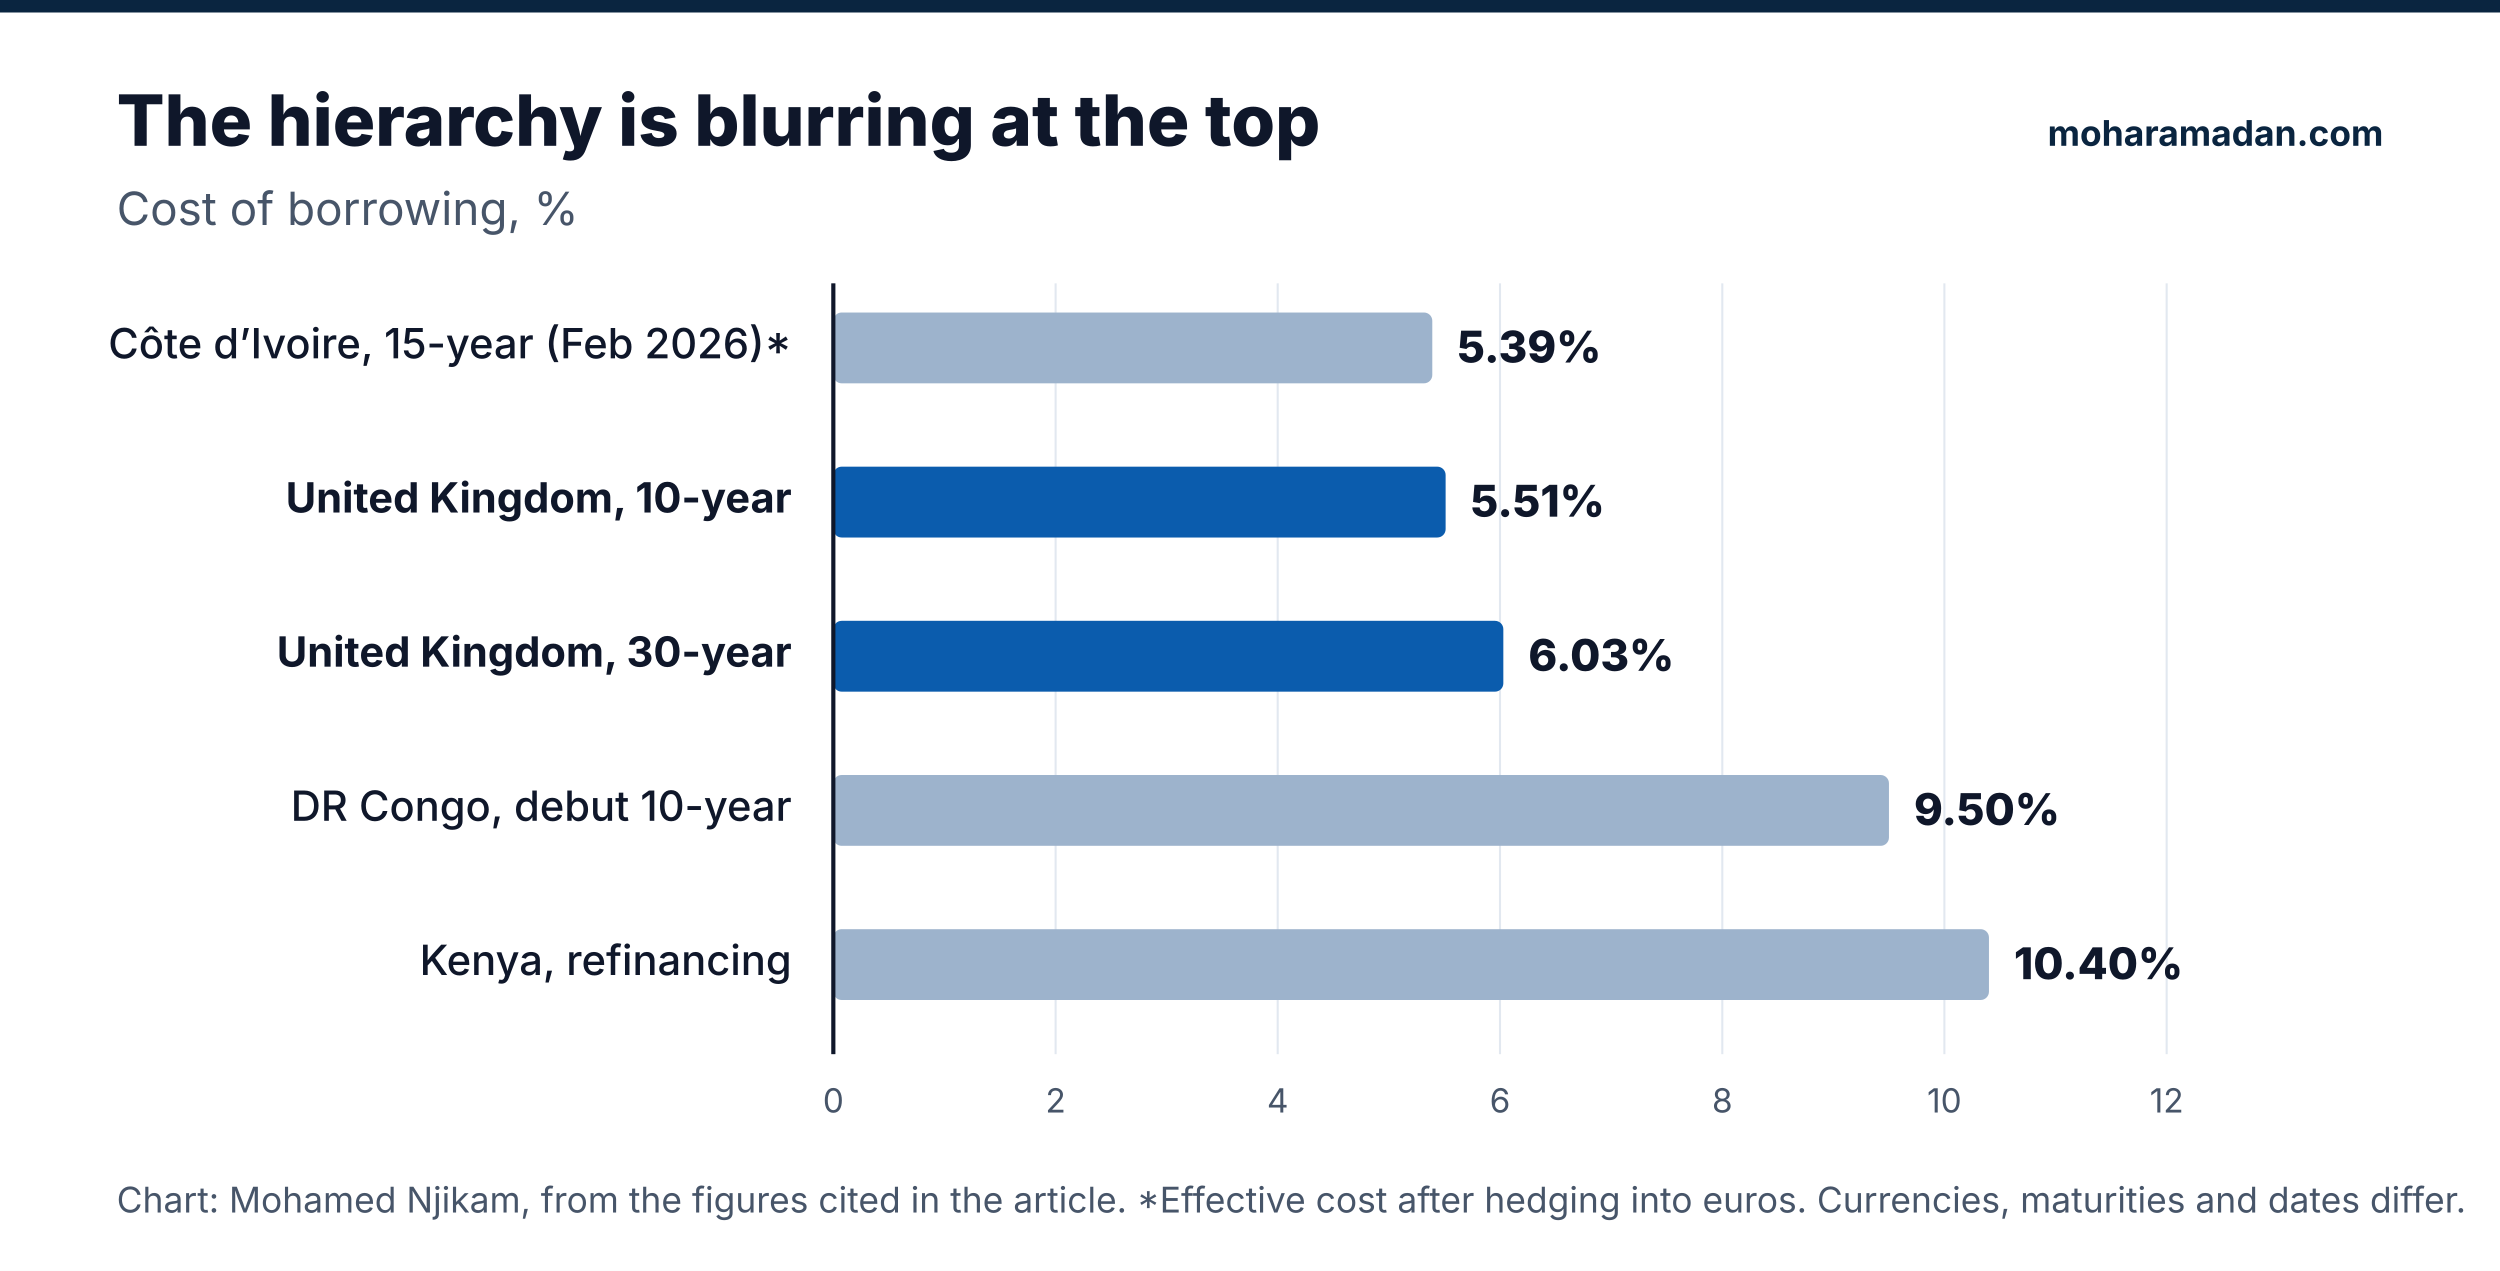
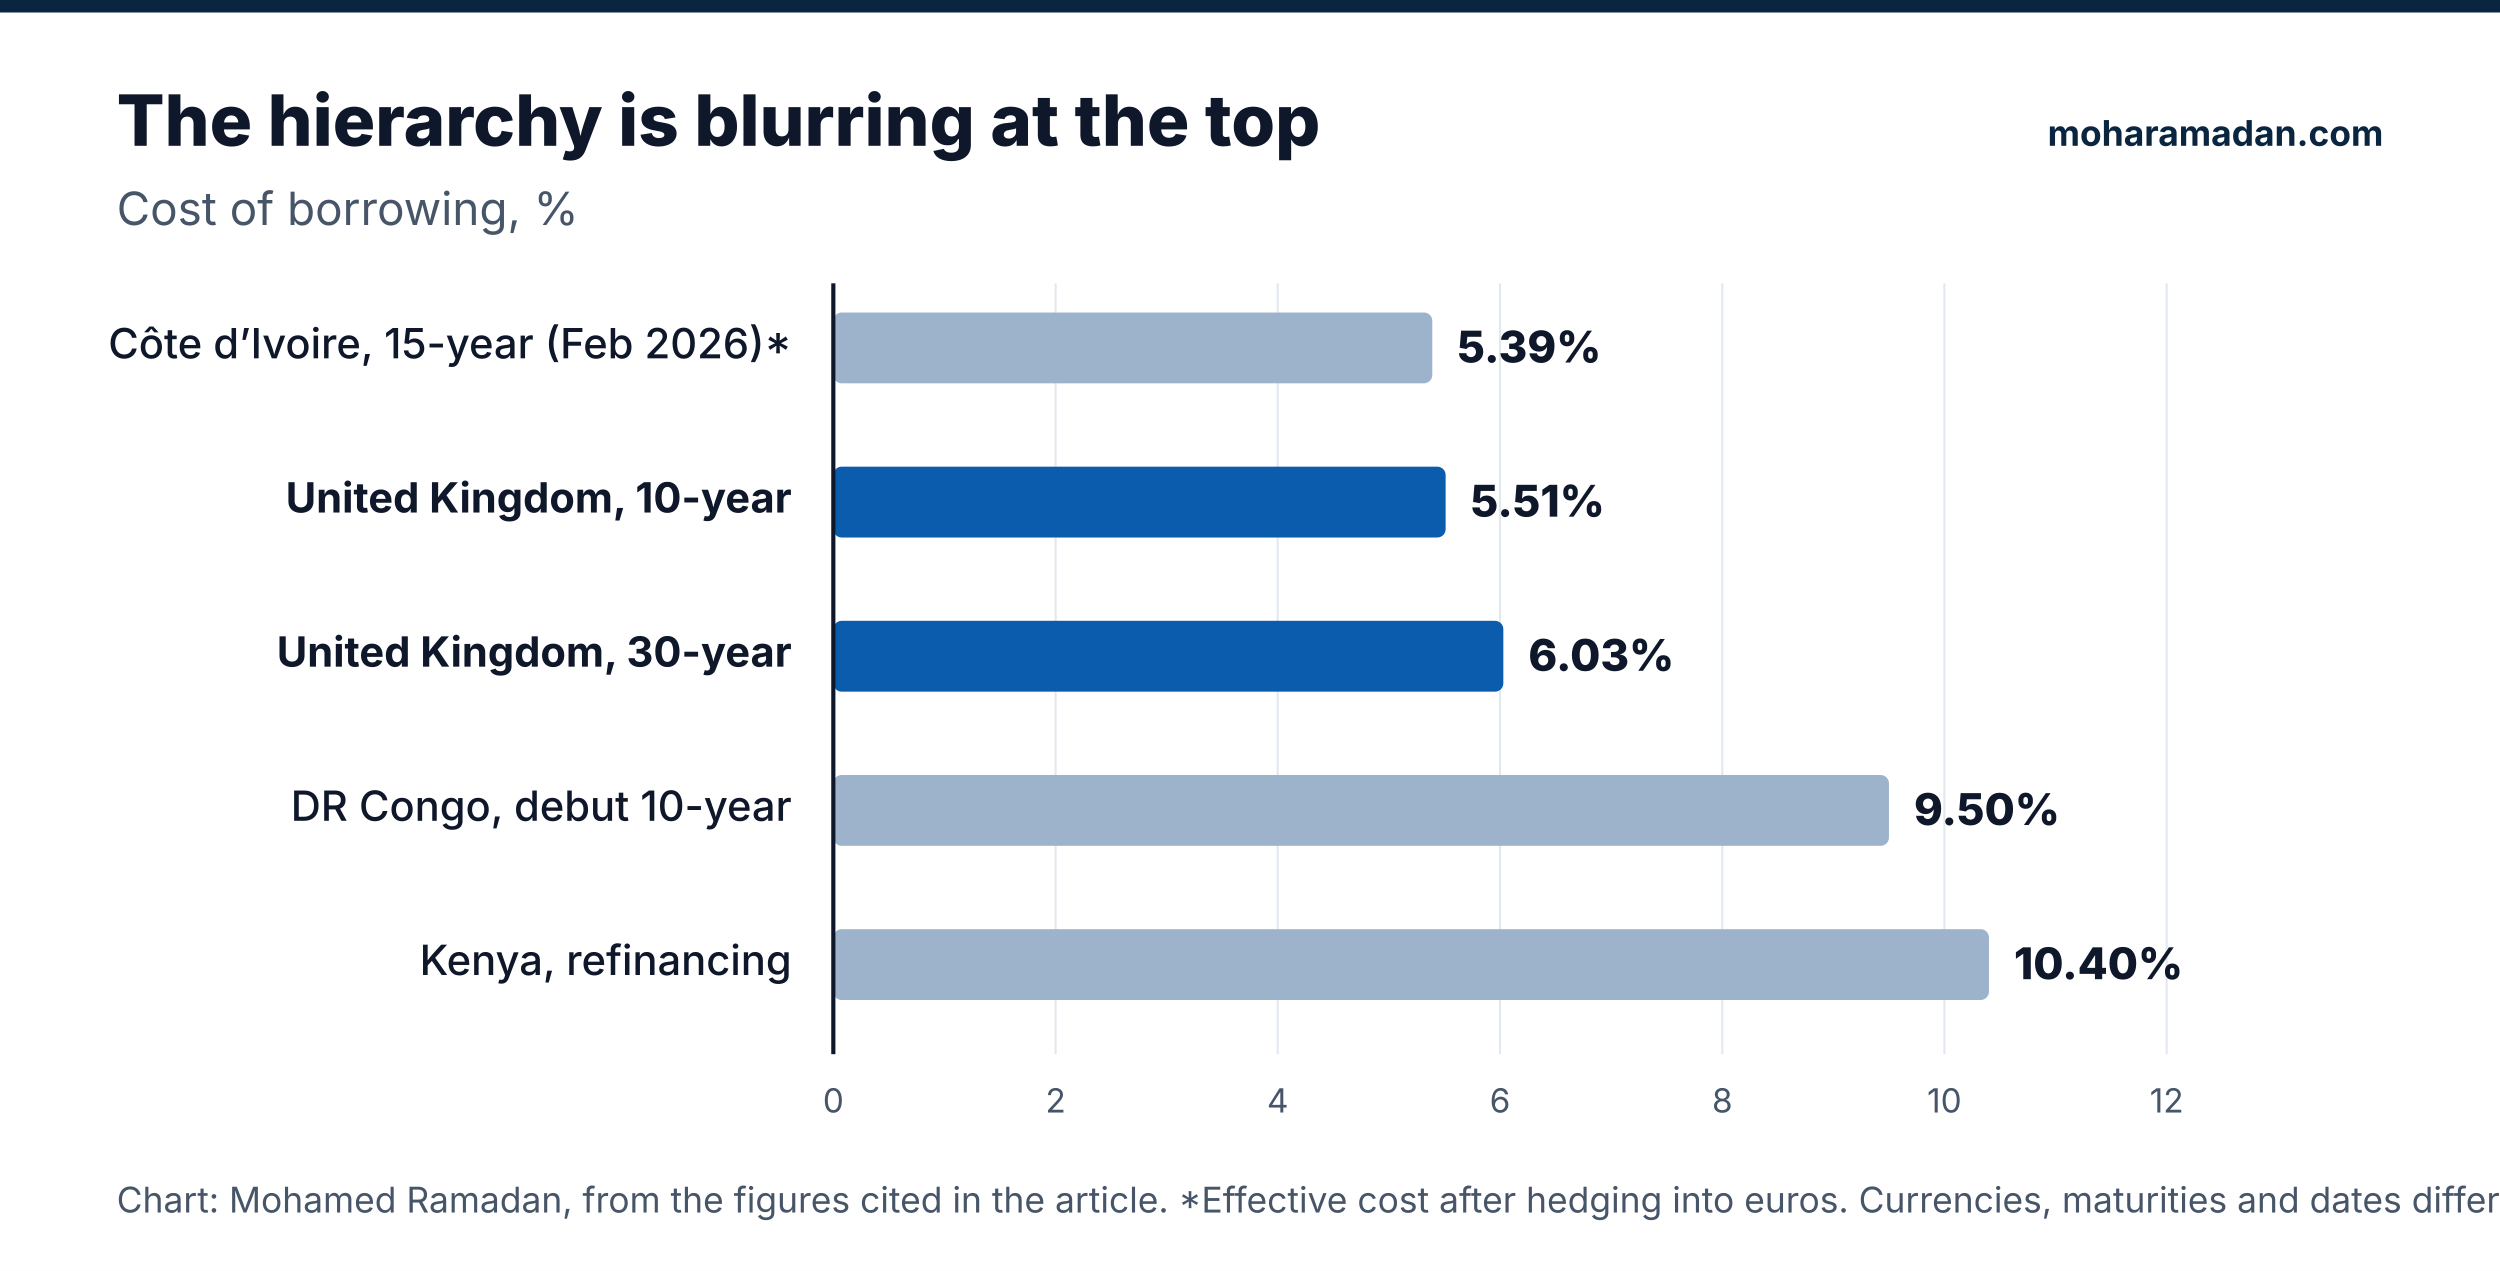
<svg xmlns="http://www.w3.org/2000/svg" viewBox="0 0 1200 610" width="1200" height="610" font-family="Inter, 'Helvetica Neue', Helvetica, Arial, sans-serif">
  <rect width="1200" height="610" fill="#FFFFFF" />
  <rect x="0" y="0" width="1200" height="6" fill="#0A2540" />
  <text x="56" y="70" font-size="34" font-weight="800" fill="#0F172A">The hierarchy is blurring at the top</text>
  <text x="56" y="108" font-size="22" fill="#475569">Cost of borrowing, %</text>
  <line x1="400.0" y1="136" x2="400.0" y2="506" stroke="#E2E8F0" stroke-width="1" />
  <text x="400.0" y="534" font-size="16" fill="#475569" text-anchor="middle">0</text>
  <line x1="506.7" y1="136" x2="506.7" y2="506" stroke="#E2E8F0" stroke-width="1" />
  <text x="506.7" y="534" font-size="16" fill="#475569" text-anchor="middle">2</text>
  <line x1="613.3" y1="136" x2="613.3" y2="506" stroke="#E2E8F0" stroke-width="1" />
  <text x="613.3" y="534" font-size="16" fill="#475569" text-anchor="middle">4</text>
  <line x1="720.0" y1="136" x2="720.0" y2="506" stroke="#E2E8F0" stroke-width="1" />
  <text x="720.0" y="534" font-size="16" fill="#475569" text-anchor="middle">6</text>
  <line x1="826.7" y1="136" x2="826.7" y2="506" stroke="#E2E8F0" stroke-width="1" />
  <text x="826.7" y="534" font-size="16" fill="#475569" text-anchor="middle">8</text>
  <line x1="933.3" y1="136" x2="933.3" y2="506" stroke="#E2E8F0" stroke-width="1" />
  <text x="933.3" y="534" font-size="16" fill="#475569" text-anchor="middle">10</text>
  <line x1="1040.0" y1="136" x2="1040.0" y2="506" stroke="#E2E8F0" stroke-width="1" />
  <text x="1040.0" y="534" font-size="16" fill="#475569" text-anchor="middle">12</text>
  <text x="380" y="172" font-size="20" fill="#0F172A" text-anchor="end" font-weight="500">Côte d’Ivoire, 15-year (Feb 2026)*</text>
  <rect x="400" y="150" width="287.5" height="34" rx="4" fill="#9DB3CC" />
  <text x="699.5" y="174" font-size="21" font-weight="800" fill="#0F172A">5.39%</text>
  <text x="380" y="246" font-size="20" fill="#0F172A" text-anchor="end" font-weight="700">United Kingdom, 10-year</text>
  <rect x="400" y="224" width="293.9" height="34" rx="4" fill="#0B5CAD" />
  <text x="705.9" y="248" font-size="21" font-weight="800" fill="#0F172A">5.51%</text>
  <text x="380" y="320" font-size="20" fill="#0F172A" text-anchor="end" font-weight="700">United Kingdom, 30-year</text>
  <rect x="400" y="298" width="321.6" height="34" rx="4" fill="#0B5CAD" />
  <text x="733.6" y="322" font-size="21" font-weight="800" fill="#0F172A">6.03%</text>
  <text x="380" y="394" font-size="20" fill="#0F172A" text-anchor="end" font-weight="500">DR Congo, debut 10-year</text>
  <rect x="400" y="372" width="506.7" height="34" rx="4" fill="#9DB3CC" />
  <text x="918.7" y="396" font-size="21" font-weight="800" fill="#0F172A">9.50%</text>
  <text x="380" y="468" font-size="20" fill="#0F172A" text-anchor="end" font-weight="500">Kenya, refinancing</text>
  <rect x="400" y="446" width="554.7" height="34" rx="4" fill="#9DB3CC" />
  <text x="966.7" y="470" font-size="21" font-weight="800" fill="#0F172A">10.40%</text>
  <line x1="400" y1="136" x2="400" y2="506" stroke="#0F172A" stroke-width="2" />
-   <text x="56" y="582" font-size="17" fill="#475569">Chart: Mohamed Njikam, from the figures cited in the article. *Effective cost after hedging into euros. Currencies, maturities and dates differ.</text>
+   <text x="56" y="582" font-size="17" fill="#475569">Chart: Mohamed Ramadan, from the figures cited in the article. *Effective cost after hedging into euros. Currencies, maturities and dates differ.</text>
  <text x="1144" y="70" font-size="17" font-weight="700" fill="#0A2540" text-anchor="end">moharamadan.com</text>
</svg>
